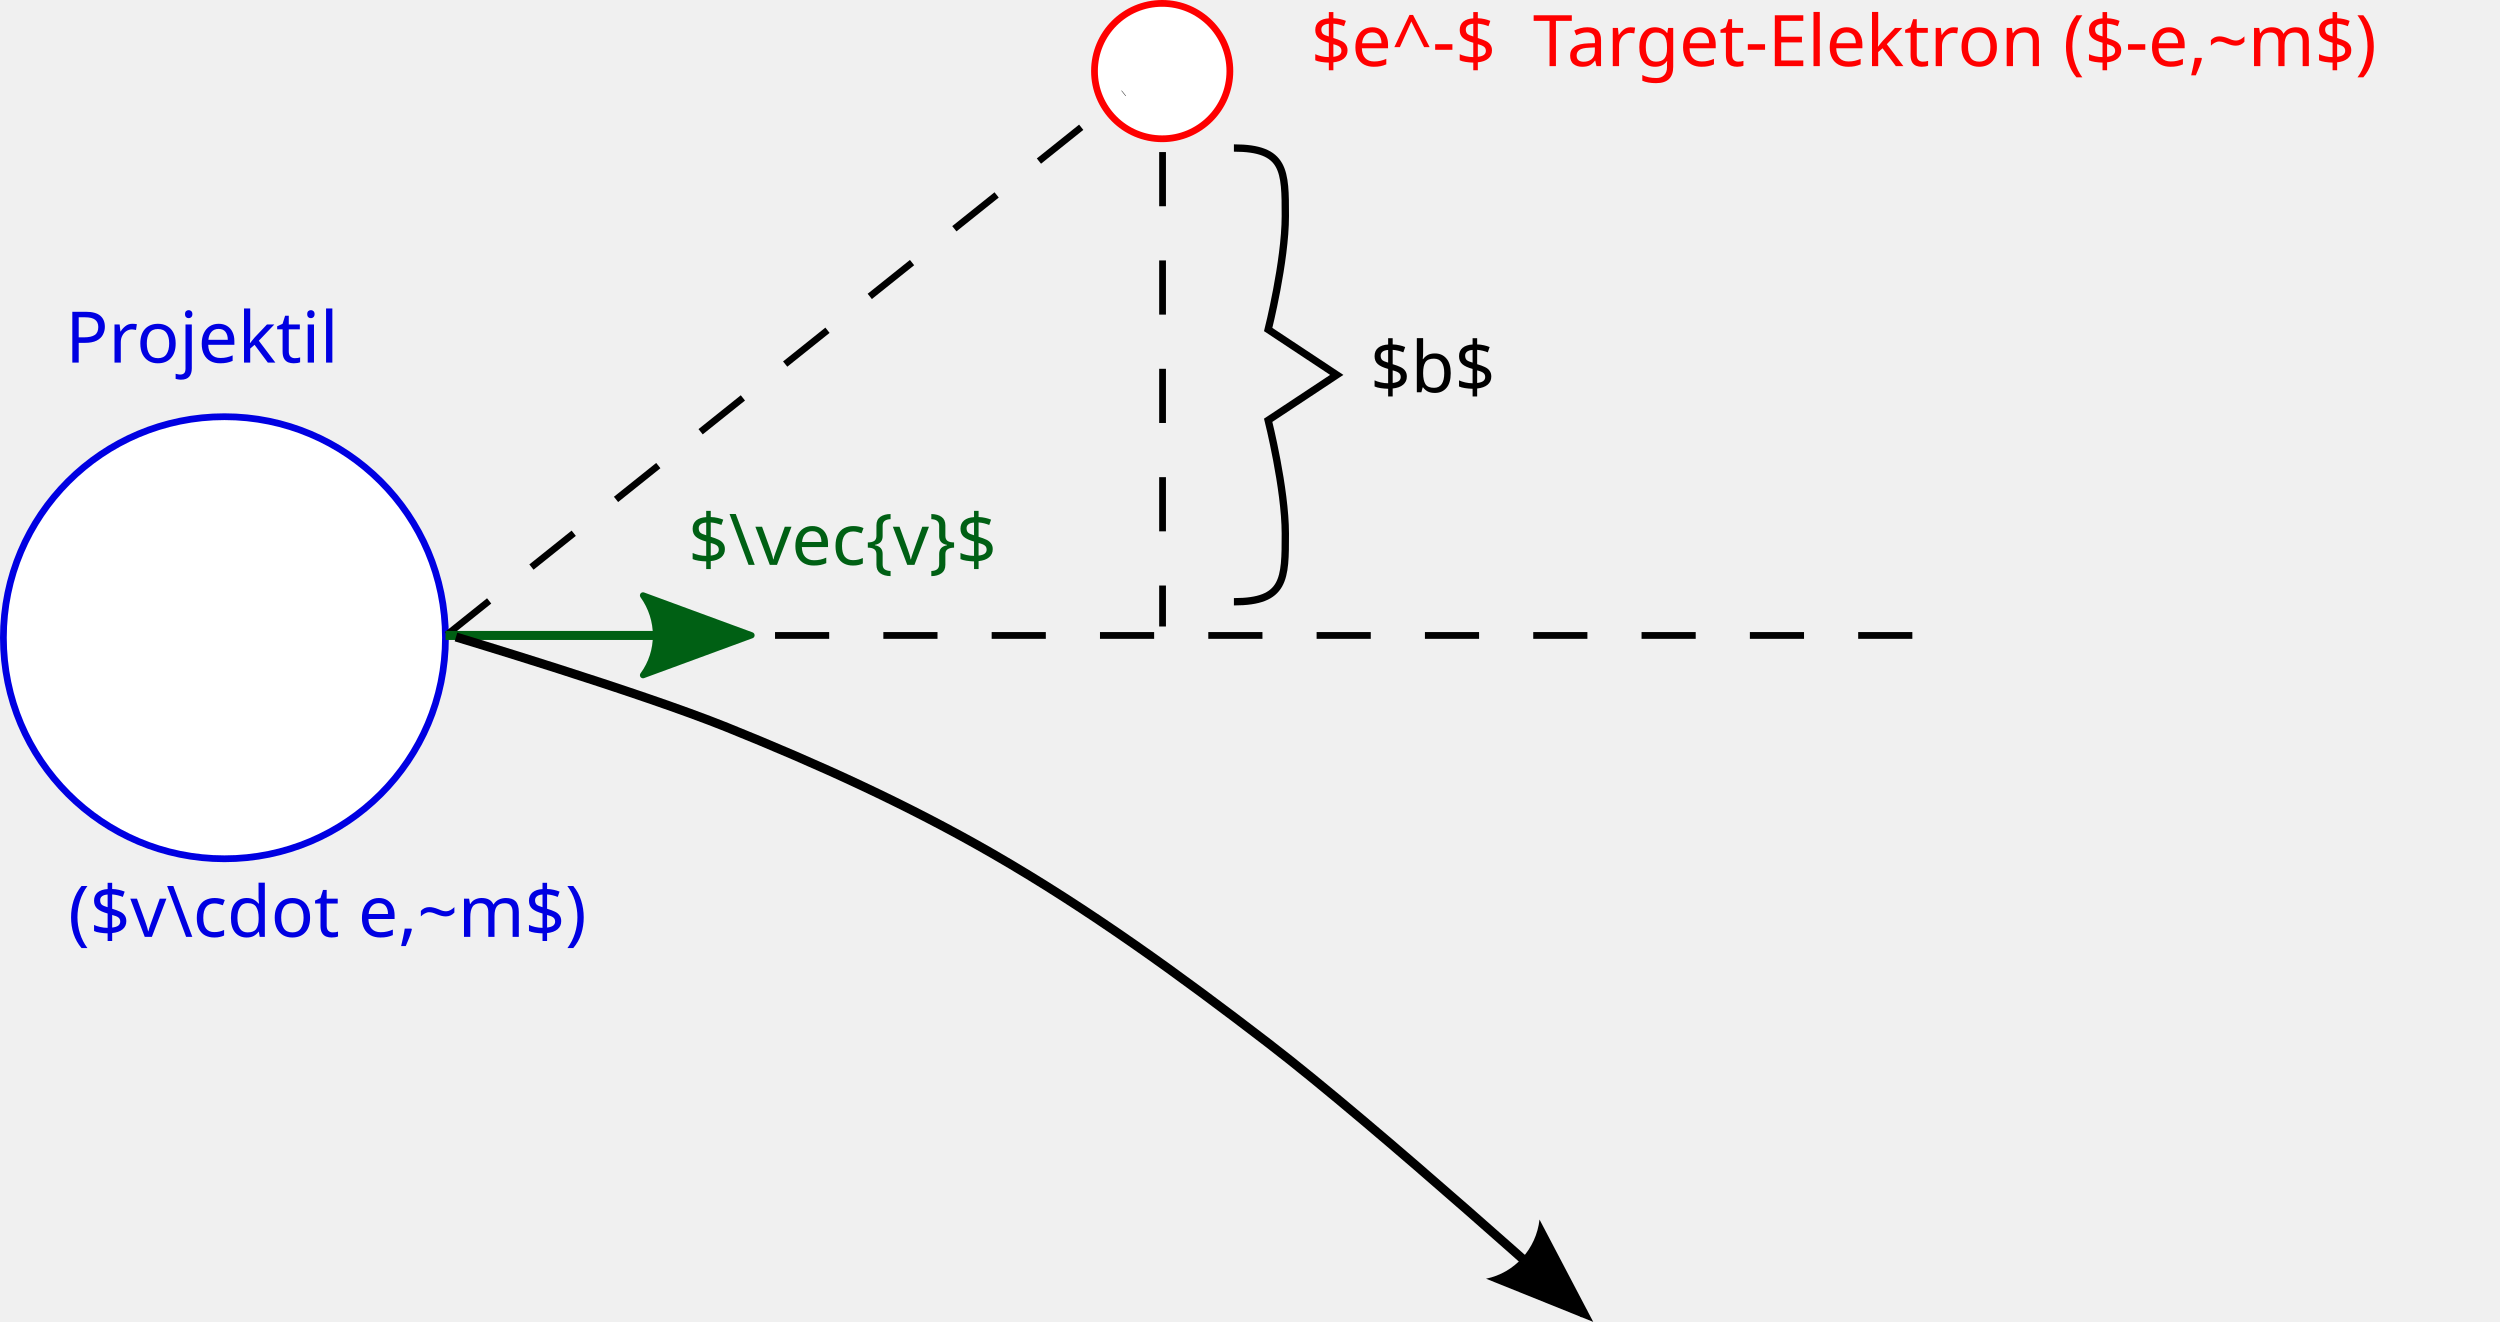
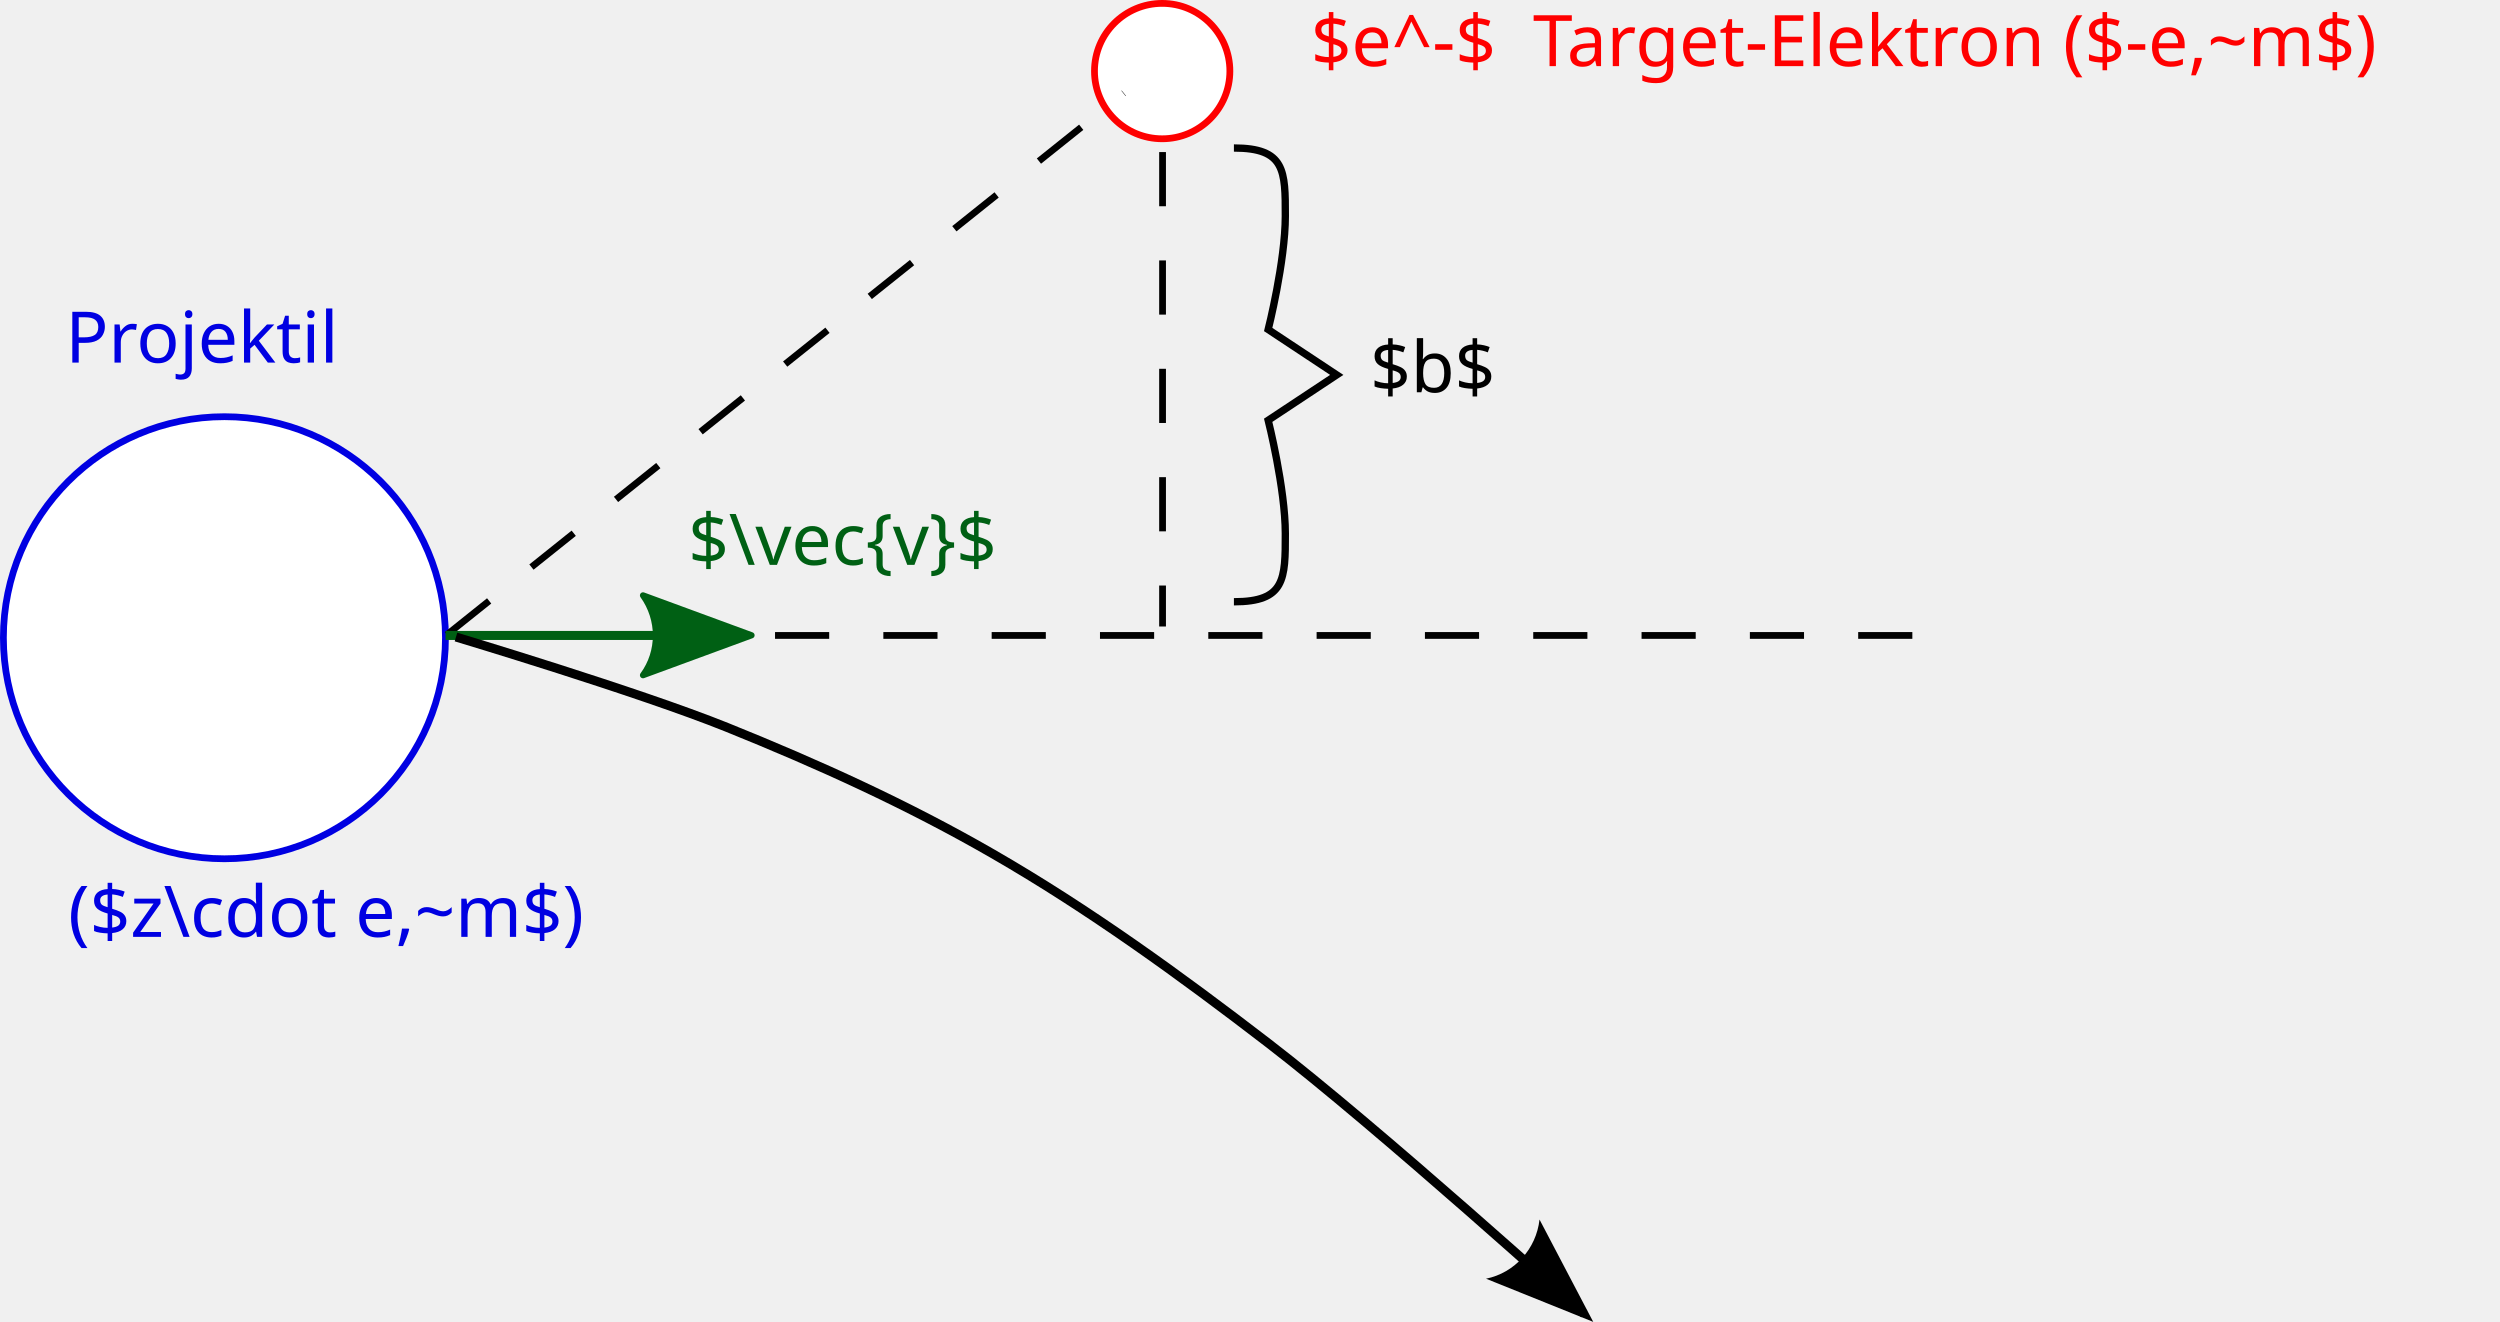
<svg xmlns="http://www.w3.org/2000/svg" width="403.267" height="213.231" id="svg6066" version="1.1">
  <defs id="defs6068">
    <marker style="overflow:visible" id="Arrow2Mstart" refX="0" refY="0" orient="auto">
      <path transform="scale(0.6,0.6)" d="M 8.719,4.034 -2.207,0.016 8.719,-4.002 c -1.745,2.372 -1.735,5.617 -6e-7,8.035 z" style="fill-rule:evenodd;stroke-width:0.625;stroke-linejoin:round" id="path4154" />
    </marker>
    <marker style="overflow:visible" id="Arrow2Mend" refX="0" refY="0" orient="auto">
      <path transform="scale(-0.6,-0.6)" d="M 8.719,4.034 -2.207,0.016 8.719,-4.002 c -1.745,2.372 -1.735,5.617 -6e-7,8.035 z" style="fill-rule:evenodd;stroke-width:0.625;stroke-linejoin:round" id="path4157" />
    </marker>
    <marker style="overflow:visible" id="Arrow2Lend" refX="0" refY="0" orient="auto">
      <path transform="matrix(-1.1,0,0,-1.1,-1.1,0)" d="M 8.719,4.034 -2.207,0.016 8.719,-4.002 c -1.745,2.372 -1.735,5.617 -6e-7,8.035 z" style="fill-rule:evenodd;stroke-width:0.625;stroke-linejoin:round" id="path4151" />
    </marker>
    <marker style="overflow:visible" id="Arrow2LendZ" refX="0" refY="0" orient="auto">
      <path transform="matrix(-1.1,0,0,-1.1,-1.1,0)" d="M 8.719,4.034 -2.207,0.016 8.719,-4.002 c -1.745,2.372 -1.735,5.617 -6e-7,8.035 z" style="stroke-linejoin:round;stroke:#006014;stroke-width:0.625;fill:#006014;fill-rule:evenodd" id="path8036" />
    </marker>
  </defs>
  <g transform="translate(-68.99108,-81.23956)" id="layer1">
    <path id="path6076" d="m 141.593,183.742 241.187,0" style="fill:none;stroke:#000000;stroke-width:1.092;stroke-linecap:butt;stroke-linejoin:miter;stroke-miterlimit:4;stroke-opacity:1;stroke-dasharray:8.736, 8.736;stroke-dashoffset:0" />
    <path transform="matrix(0.7509834,0,0,0.7509834,27.81365,13.58598)" d="m 150.513,227.068 c 0,26.221 -21.256,47.477 -47.477,47.477 -26.221,0 -47.477,-21.256 -47.477,-47.477 0,-26.221 21.256,-47.477 47.477,-47.477 26.221,0 47.477,21.256 47.477,47.477 z" id="path6586" style="fill:#ffffff;fill-opacity:1;stroke:#0000e2;stroke-width:1.454;stroke-miterlimit:4;stroke-opacity:1;stroke-dasharray:none;stroke-dashoffset:0" />
    <path transform="matrix(0.7279918,0,0,0.7279918,19.86111,14.54664)" d="m 340,107.362 c 0,8.284 -6.716,15 -15,15 -8.284,0 -15,-6.716 -15,-15 0,-8.284 6.716,-15 15,-15 8.284,0 15,6.716 15,15 z" id="path6590" style="fill:#ffffff;fill-opacity:1;stroke:#fe0000;stroke-width:1.5;stroke-miterlimit:4;stroke-opacity:1;stroke-dasharray:none;stroke-dashoffset:0" />
    <path id="path6592" d="M 141.072,183.626 250.271,96.267" style="fill:none;stroke:#000000;stroke-width:1.092;stroke-linecap:butt;stroke-linejoin:miter;stroke-miterlimit:4;stroke-opacity:1;stroke-dasharray:8.736, 8.736;stroke-dashoffset:0" />
    <path id="path6594" d="m 140.858,183.742 47.423,0" style="stroke-linejoin:miter;marker-end:url(#Arrow2LendZ);stroke-opacity:1;fill-opacity:1;stroke:#006014;stroke-linecap:butt;stroke-miterlimit:4;stroke-dasharray:none;stroke-width:1.456;fill:#0060e2" />
    <path id="path6799" d="m 142.543,183.994 c 0,0 29.443,8.826 43.679,14.56 14.696,5.919 29.196,12.501 42.921,20.415 15.571,8.979 30.188,19.589 44.438,30.544 17.737,13.636 50.959,43.679 50.959,43.679" style="fill:none;stroke:#000000;stroke-width:1.456;stroke-linecap:butt;stroke-linejoin:miter;stroke-miterlimit:4;stroke-opacity:1;stroke-dasharray:none;marker-end:url(#Arrow2Lend)" />
    <text id="text7913" y="204.333" x="154.095" style="font-size:8.736px;font-style:normal;font-variant:normal;font-weight:normal;font-stretch:normal;text-align:start;line-height:125%;letter-spacing:0px;word-spacing:0px;writing-mode:lr-tb;text-anchor:start;fill:#000000;fill-opacity:1;stroke:none;font-family:Sans;-inkscape-font-specification:Sans" xml:space="preserve">
      <tspan y="204.333" x="154.095" id="tspan7915" />
    </text>
    <text id="text7917" y="172.362" x="180" style="font-size:11.479px;font-style:normal;font-variant:normal;font-weight:normal;font-stretch:normal;text-align:start;line-height:125%;letter-spacing:0px;word-spacing:0px;writing-mode:lr-tb;text-anchor:start;fill:#006014;fill-opacity:1;stroke:none;font-family:Sans;-inkscape-font-specification:Sans" xml:space="preserve">
      <tspan y="172.362" x="180" id="tspan7919">$\vec{v}$</tspan>
    </text>
    <text id="text7921" y="232.362" x="80" style="font-size:11.479px;font-style:normal;font-variant:normal;font-weight:normal;font-stretch:normal;text-align:start;line-height:125%;letter-spacing:0px;word-spacing:0px;writing-mode:lr-tb;text-anchor:start;fill:#0000e2;fill-opacity:1;stroke:none;font-family:Sans;-inkscape-font-specification:Sans" xml:space="preserve">
-       <tspan y="232.362" x="80" id="tspan7923">($v\cdot e,~m$)</tspan>
+       <tspan y="232.362" x="80" id="tspan7923">($z\cdot e,~m$)</tspan>
    </text>
    <text id="text7925" y="139.734" x="79.546" style="font-size:11.479px;font-style:normal;font-variant:normal;font-weight:normal;font-stretch:normal;text-align:start;line-height:125%;letter-spacing:0px;word-spacing:0px;writing-mode:lr-tb;text-anchor:start;fill:#0000e2;fill-opacity:1;stroke:none;font-family:Sans;-inkscape-font-specification:Sans" xml:space="preserve">
      <tspan y="139.734" x="79.546" id="tspan7927">Projektil</tspan>
    </text>
    <text id="text7929" y="91.903" x="280.434" style="font-size:11.479px;font-style:normal;font-variant:normal;font-weight:normal;font-stretch:normal;text-align:start;line-height:125%;letter-spacing:0px;word-spacing:0px;writing-mode:lr-tb;text-anchor:start;fill:#ff0000;fill-opacity:1;stroke:none;font-family:Sans;-inkscape-font-specification:Sans" xml:space="preserve">
      <tspan y="91.903" x="280.434" id="tspan7931">$e^-$  Target-Elektron ($-e,~m$)</tspan>
    </text>
    <path id="path5195" d="m 268.029,105.114 c 8.294,0 8.294,3.66 8.294,10.979 0,7.32 -2.765,18.299 -2.765,18.299 l 11.059,7.32 -11.059,7.32 c 0,0 2.765,10.979 2.765,18.299 0,7.32 0,10.979 -8.294,10.979" style="fill:none;stroke:#000000;stroke-width:1.184;stroke-linecap:butt;stroke-linejoin:miter;stroke-miterlimit:4;stroke-opacity:1;stroke-dasharray:none" />
    <path id="path8021" d="m 256.519,105.769 0,76.529" style="fill:none;stroke:#000000;stroke-width:1.092;stroke-linecap:butt;stroke-linejoin:miter;stroke-miterlimit:4;stroke-opacity:1;stroke-dasharray:8.74, 8.74;stroke-dashoffset:0" />
    <text id="text8023" y="144.517" x="290" style="font-size:11.479px;font-style:normal;font-variant:normal;font-weight:normal;font-stretch:normal;text-align:start;line-height:125%;letter-spacing:0px;word-spacing:0px;writing-mode:lr-tb;text-anchor:start;fill:#000000;fill-opacity:1;stroke:none;font-family:Sans;-inkscape-font-specification:Sans" xml:space="preserve">
      <tspan y="144.517" x="290" id="tspan8025">$b$</tspan>
    </text>
  </g>
</svg>
